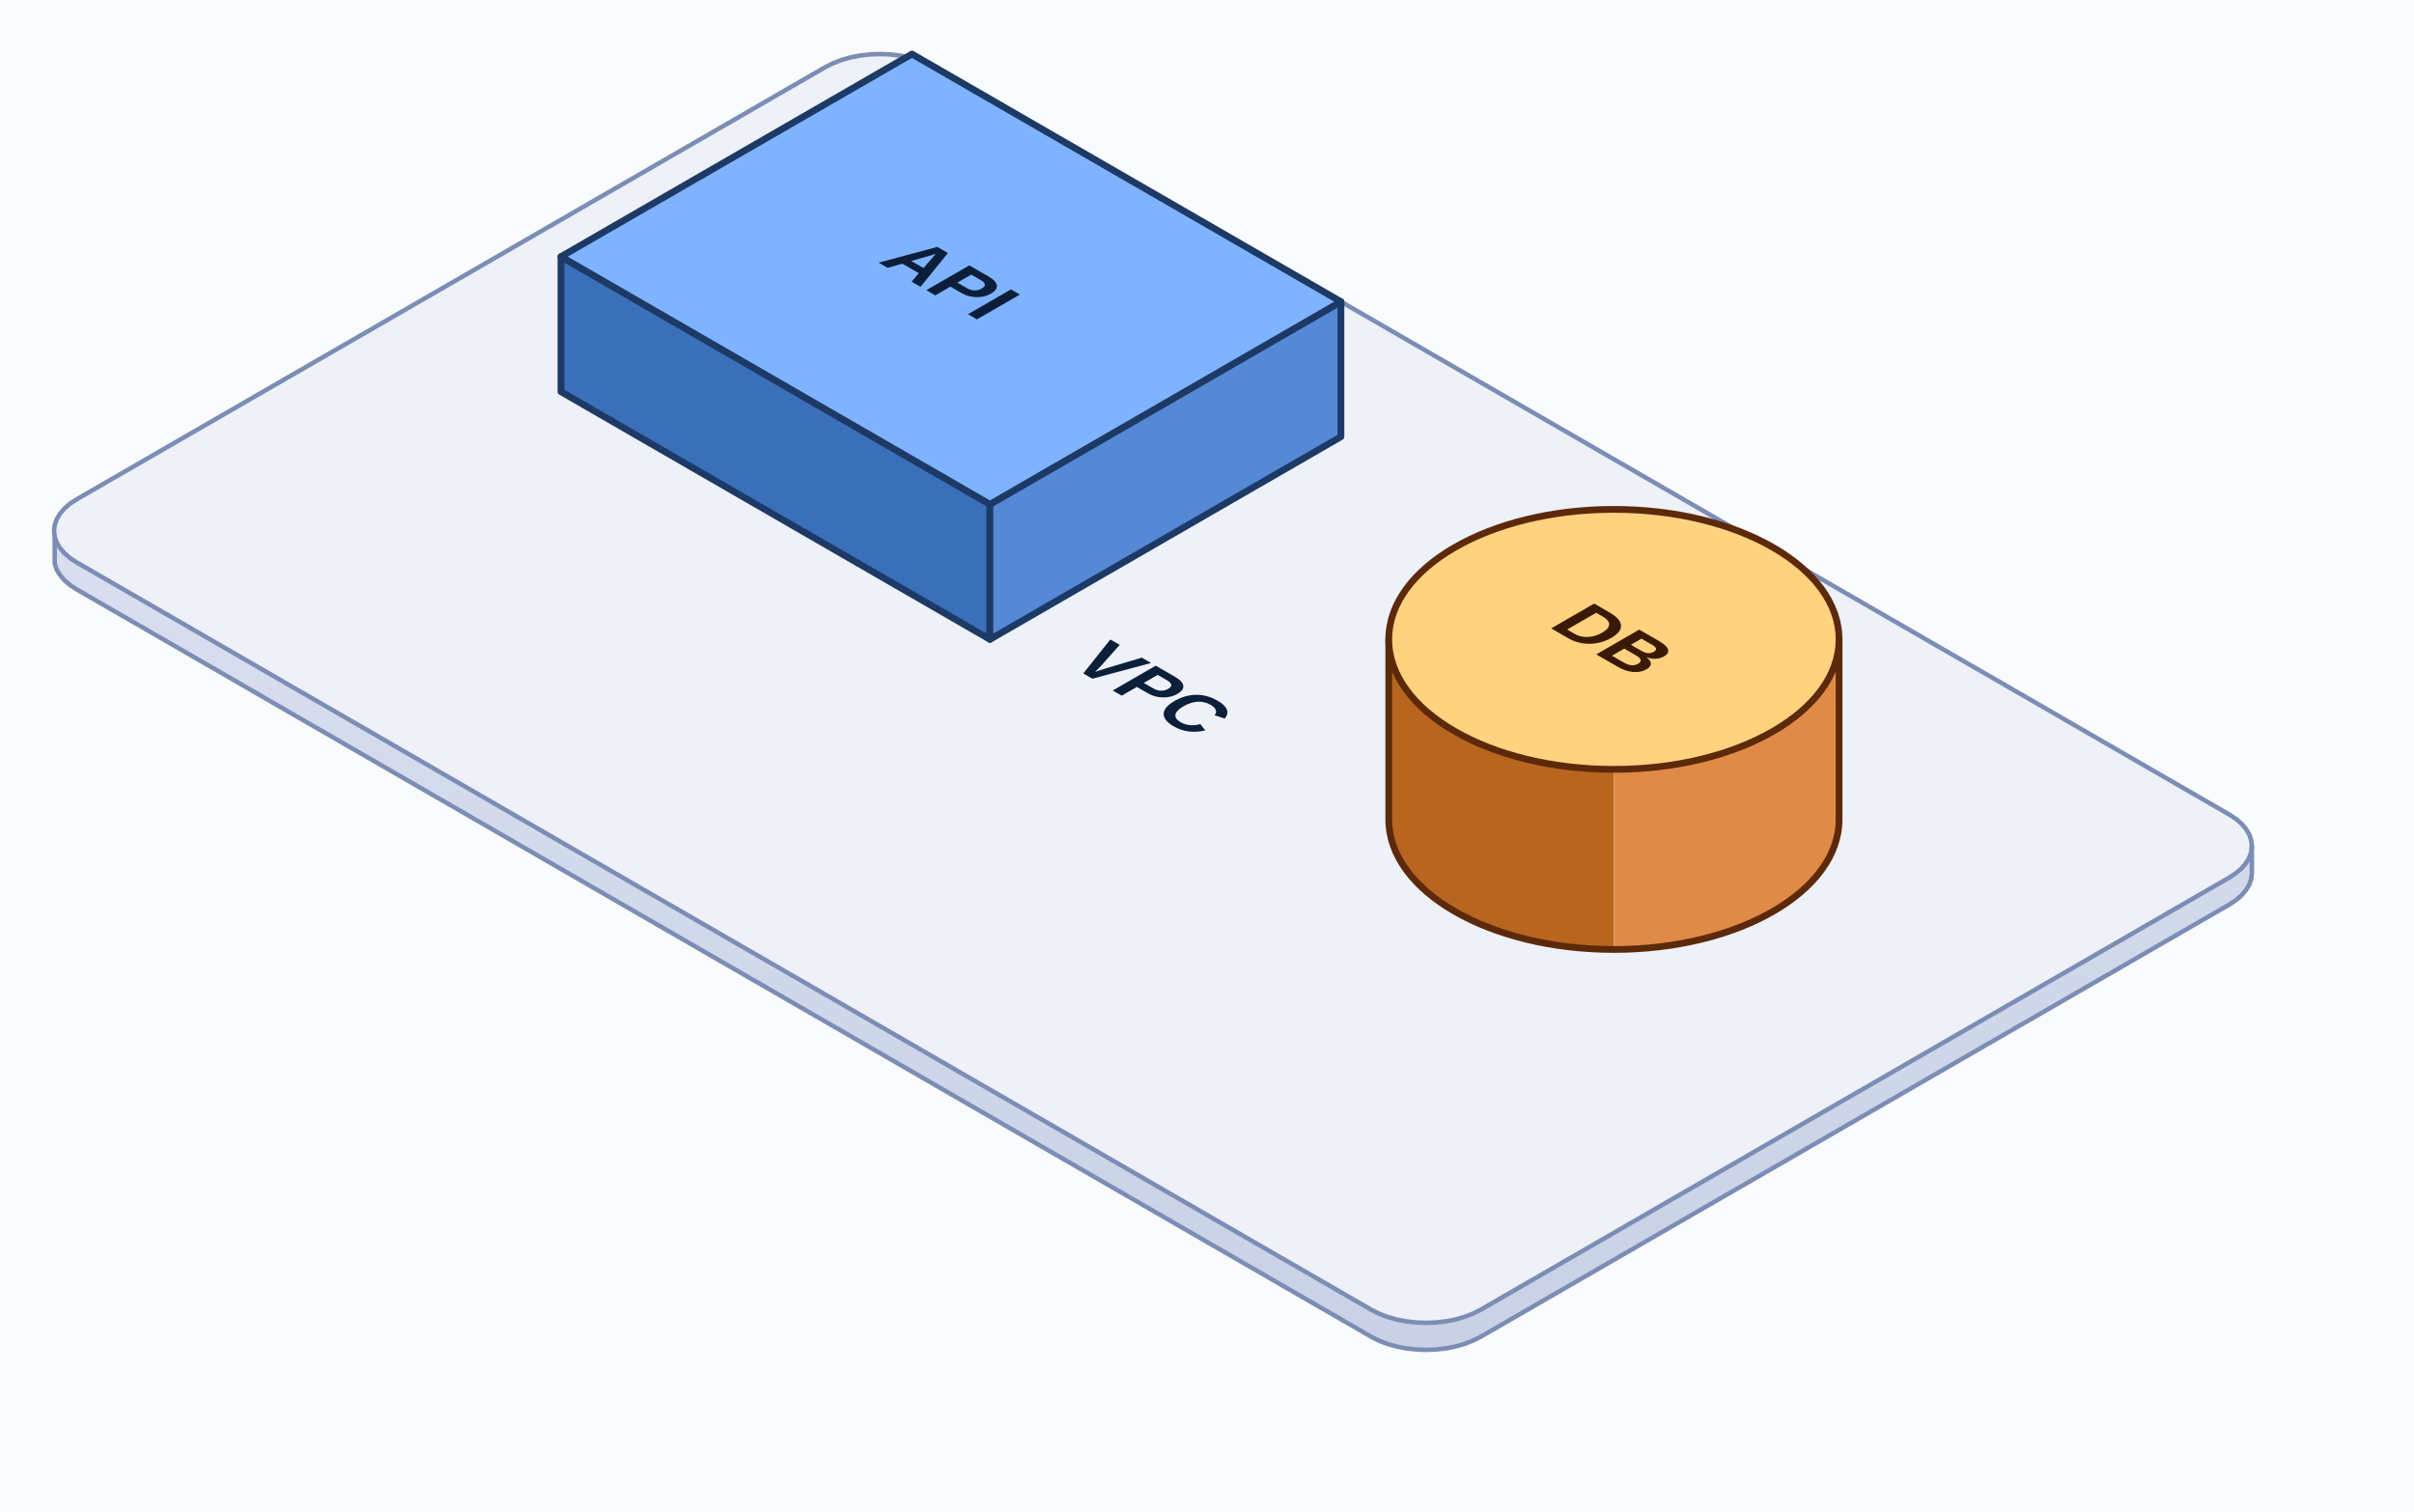
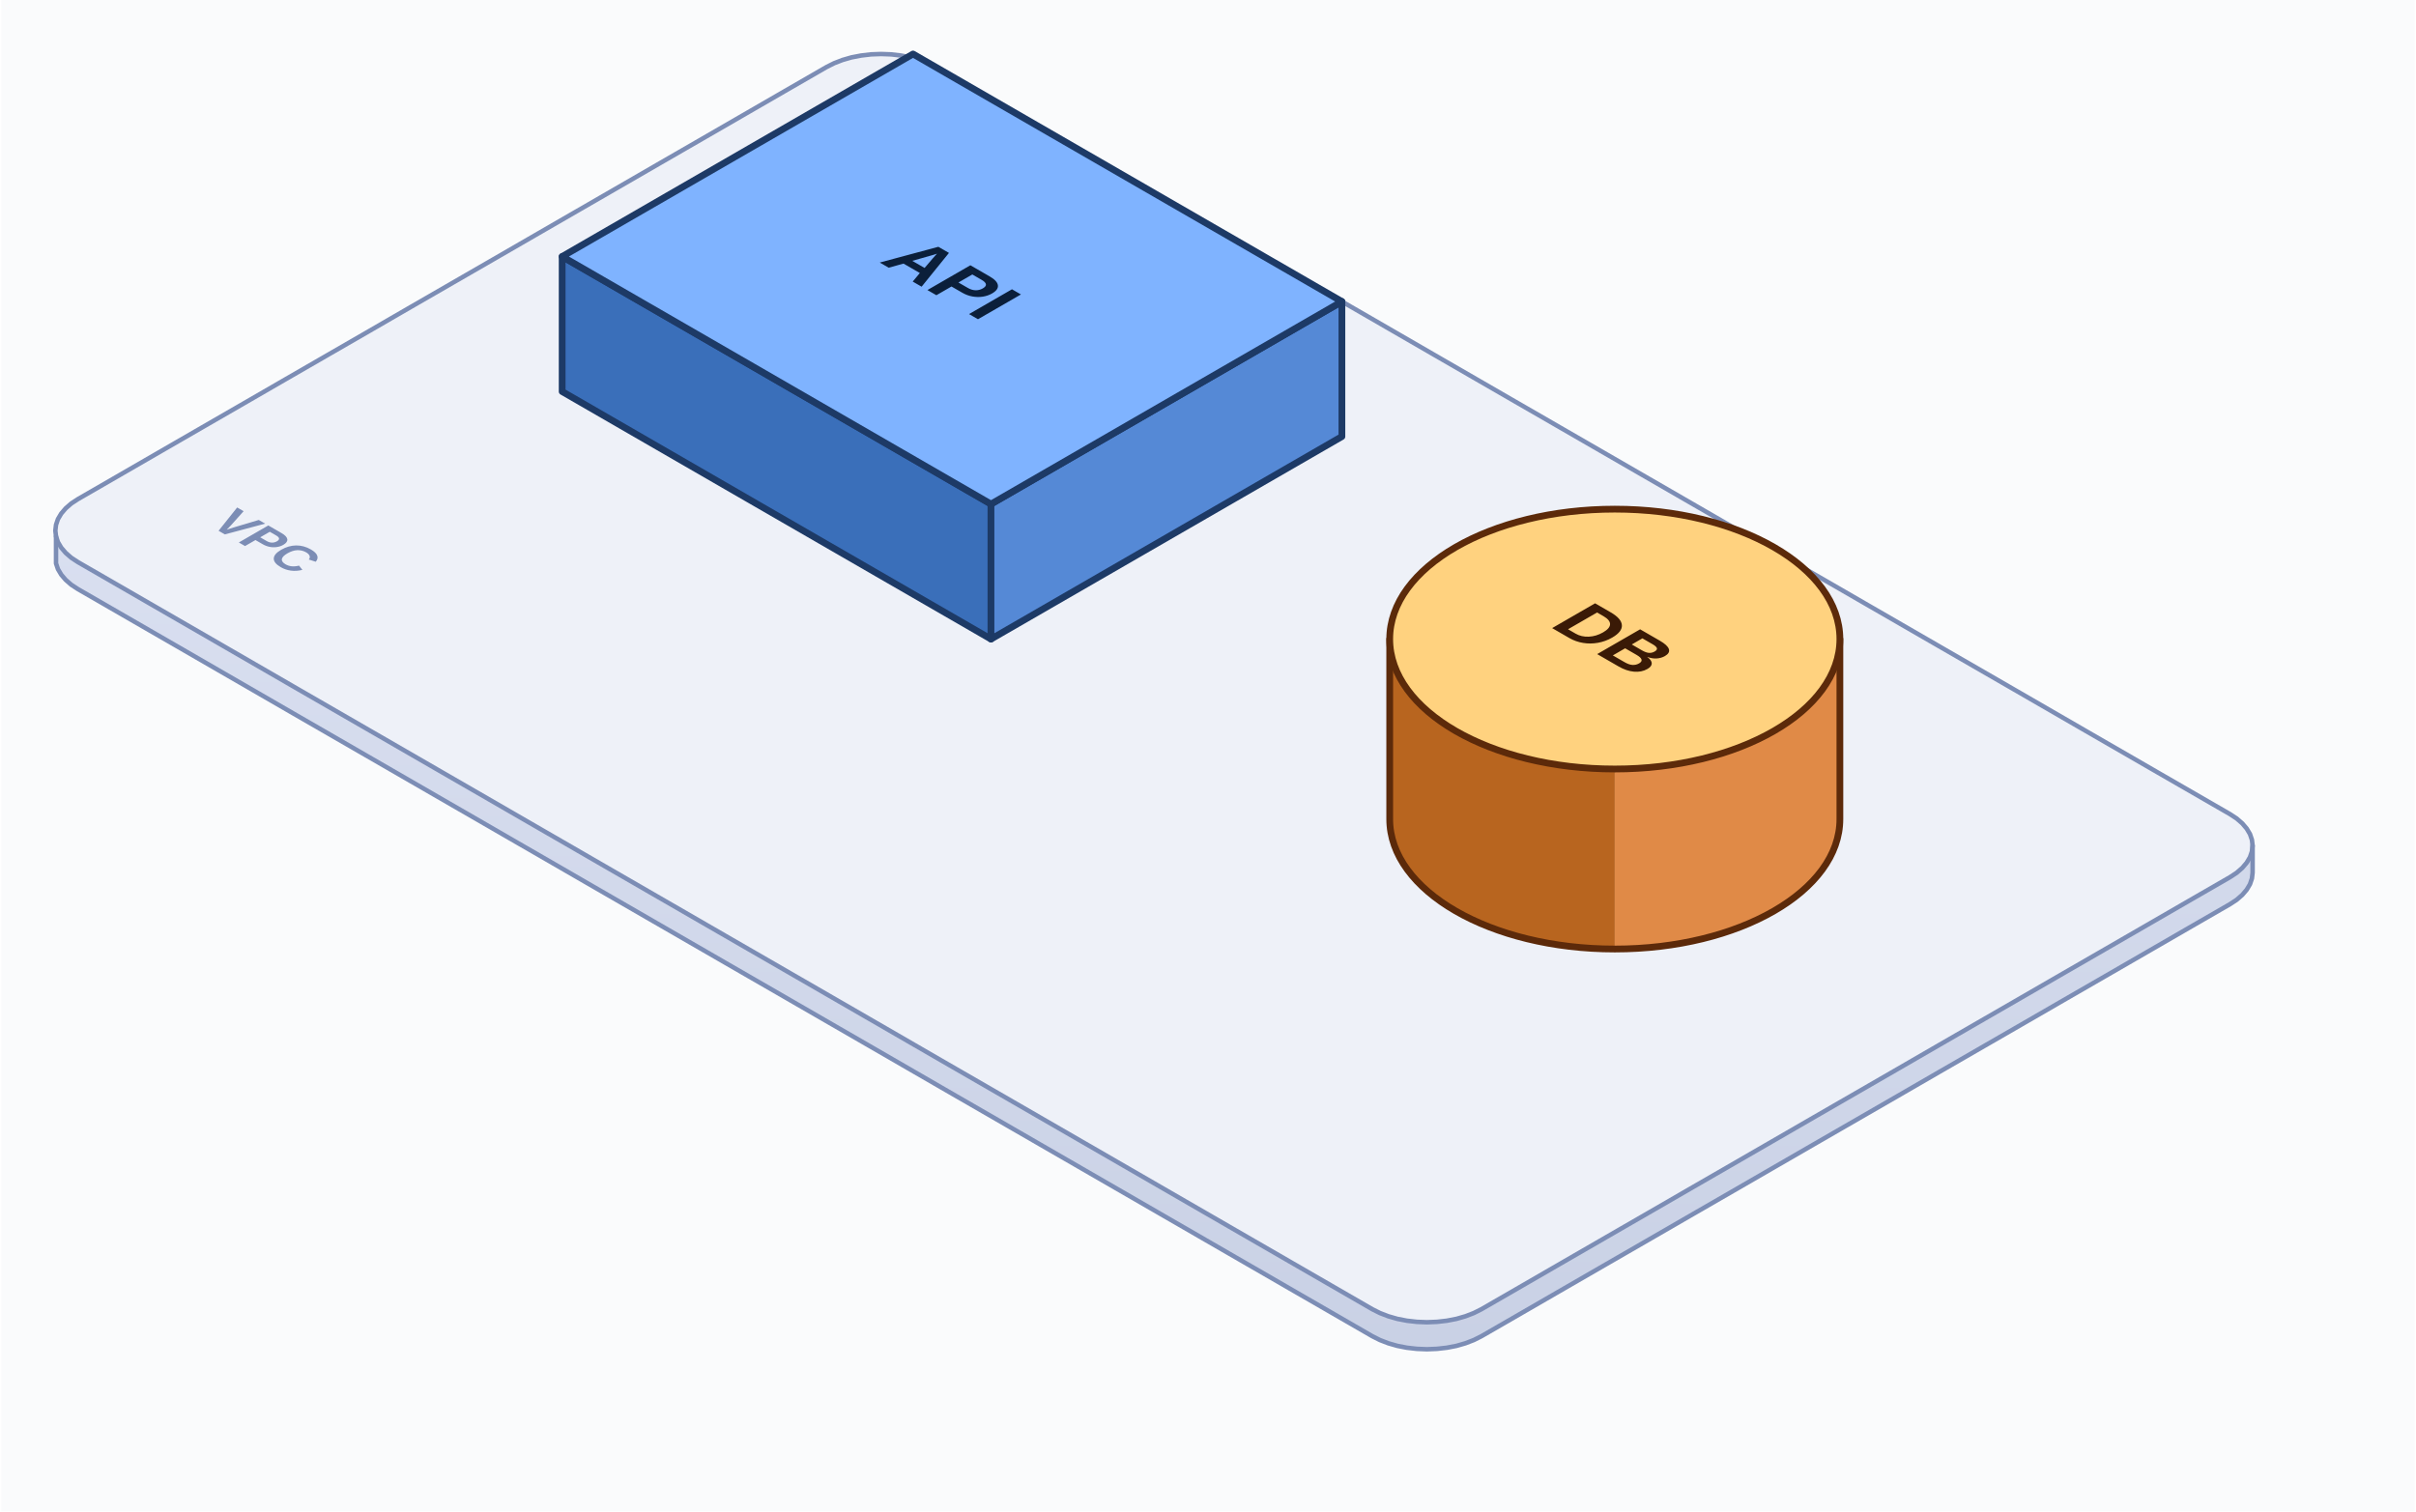
- <svg xmlns="http://www.w3.org/2000/svg" viewBox="0 0 536.09 335.80" width="536.09" height="335.80">
+ <svg xmlns="http://www.w3.org/2000/svg" viewBox="0 0 536.09 335.80" width="537" height="336">
  <rect data-layer="canvas-bg" x="0.00" y="0.00" width="536.09" height="335.80" fill="#FAFBFC" />
  <g data-part="0" data-part-id="vpc" transform="translate(-12.00 -12.00)">
    <defs>
      <linearGradient id="p0-rounded-side" x1="50%" y1="0%" x2="50%" y2="100%">
        <stop offset="0%" stop-color="#D9DFF0" />
        <stop offset="100%" stop-color="#C9D1E5" />
      </linearGradient>
    </defs>
    <g data-face="wrap">
      <path data-face="side" d="M 512.09,199.90 L 511.94,201.19 L 511.51,202.46 L 510.78,203.69 L 509.79,204.85 L 508.55,205.93 L 507.07,206.90 L 497.83,212.23 L 488.59,217.57 L 479.36,222.90 L 470.12,228.23 L 460.88,233.57 L 451.64,238.90 L 442.40,244.23 L 433.17,249.57 L 423.93,254.90 L 414.69,260.23 L 405.45,265.57 L 396.22,270.90 L 386.98,276.23 L 377.74,281.57 L 368.50,286.90 L 359.27,292.23 L 350.03,297.57 L 340.79,302.90 L 339.10,303.75 L 337.24,304.47 L 335.23,305.05 L 333.10,305.46 L 330.90,305.71 L 328.67,305.80 L 326.43,305.71 L 324.23,305.46 L 322.11,305.05 L 320.09,304.47 L 318.23,303.75 L 316.54,302.90 L 300.57,293.68 L 284.60,284.46 L 268.62,275.23 L 252.65,266.01 L 236.68,256.79 L 220.70,247.57 L 204.73,238.34 L 188.76,229.12 L 172.78,219.90 L 156.81,210.68 L 140.84,201.46 L 124.86,192.23 L 108.89,183.01 L 92.92,173.79 L 76.94,164.57 L 60.97,155.34 L 45.00,146.12 L 29.02,136.90 L 27.54,135.93 L 26.30,134.85 L 25.31,133.69 L 24.58,132.46 L 24.15,131.19 L 24.15,137.19 L 24.58,138.46 L 25.31,139.69 L 26.30,140.85 L 27.54,141.93 L 29.02,142.90 L 45.00,152.12 L 60.97,161.34 L 76.94,170.57 L 92.92,179.79 L 108.89,189.01 L 124.86,198.23 L 140.84,207.46 L 156.81,216.68 L 172.78,225.90 L 188.76,235.12 L 204.73,244.34 L 220.70,253.57 L 236.68,262.79 L 252.65,272.01 L 268.62,281.23 L 284.60,290.46 L 300.57,299.68 L 316.54,308.90 L 318.23,309.75 L 320.09,310.47 L 322.11,311.05 L 324.23,311.46 L 326.43,311.71 L 328.67,311.80 L 330.90,311.71 L 333.10,311.46 L 335.23,311.05 L 337.24,310.47 L 339.10,309.75 L 340.79,308.90 L 350.03,303.57 L 359.27,298.23 L 368.50,292.90 L 377.74,287.57 L 386.98,282.23 L 396.22,276.90 L 405.45,271.57 L 414.69,266.23 L 423.93,260.90 L 433.17,255.57 L 442.40,250.23 L 451.64,244.90 L 460.88,239.57 L 470.12,234.23 L 479.36,228.90 L 488.59,223.57 L 497.83,218.23 L 507.07,212.90 L 508.55,211.93 L 509.79,210.85 L 510.78,209.69 L 511.51,208.46 L 511.94,207.19 L 512.09,205.90 Z" fill="url(#p0-rounded-side)" stroke="none" />
      <path data-face="top" d="M 219.55,26.90 L 235.52,36.12 L 251.49,45.34 L 267.47,54.57 L 283.44,63.79 L 299.41,73.01 L 315.39,82.23 L 331.36,91.46 L 347.33,100.68 L 363.31,109.90 L 379.28,119.12 L 395.25,128.34 L 411.23,137.57 L 427.20,146.79 L 443.17,156.01 L 459.15,165.23 L 475.12,174.46 L 491.09,183.68 L 507.07,192.90 L 508.55,193.87 L 509.79,194.95 L 510.78,196.11 L 511.51,197.34 L 511.94,198.61 L 512.09,199.90 L 511.94,201.19 L 511.51,202.46 L 510.78,203.69 L 509.79,204.85 L 508.55,205.93 L 507.07,206.90 L 497.83,212.23 L 488.59,217.57 L 479.36,222.90 L 470.12,228.23 L 460.88,233.57 L 451.64,238.90 L 442.40,244.23 L 433.17,249.57 L 423.93,254.90 L 414.69,260.23 L 405.45,265.57 L 396.22,270.90 L 386.98,276.23 L 377.74,281.57 L 368.50,286.90 L 359.27,292.23 L 350.03,297.57 L 340.79,302.90 L 339.10,303.75 L 337.24,304.47 L 335.23,305.05 L 333.10,305.46 L 330.90,305.71 L 328.67,305.80 L 326.43,305.71 L 324.23,305.46 L 322.11,305.05 L 320.09,304.47 L 318.23,303.75 L 316.54,302.90 L 300.57,293.68 L 284.60,284.46 L 268.62,275.23 L 252.65,266.01 L 236.68,256.79 L 220.70,247.57 L 204.73,238.34 L 188.76,229.12 L 172.78,219.90 L 156.81,210.68 L 140.84,201.46 L 124.86,192.23 L 108.89,183.01 L 92.92,173.79 L 76.94,164.57 L 60.97,155.34 L 45.00,146.12 L 29.02,136.90 L 27.54,135.93 L 26.30,134.85 L 25.31,133.69 L 24.58,132.46 L 24.15,131.19 L 24.00,129.90 L 24.15,128.61 L 24.58,127.34 L 25.31,126.11 L 26.30,124.95 L 27.54,123.87 L 29.02,122.90 L 38.26,117.57 L 47.50,112.23 L 56.73,106.90 L 65.97,101.57 L 75.21,96.23 L 84.45,90.90 L 93.69,85.57 L 102.92,80.23 L 112.16,74.90 L 121.40,69.57 L 130.64,64.23 L 139.87,58.90 L 149.11,53.57 L 158.35,48.23 L 167.59,42.90 L 176.82,37.57 L 186.06,32.23 L 195.30,26.90 L 196.99,26.05 L 198.85,25.33 L 200.86,24.75 L 202.99,24.34 L 205.19,24.08 L 207.42,24.00 L 209.66,24.08 L 211.86,24.34 L 213.98,24.75 L 216.00,25.33 L 217.86,26.05 L 219.55,26.90 Z" fill="#EEF1F8" stroke="#7C8DB5" stroke-width="1.00" stroke-linejoin="round" />
      <path data-face="silhouette" d="M 512.09,199.90 L 512.09,205.90 L 511.94,207.19 L 511.51,208.46 L 510.78,209.69 L 509.79,210.85 L 508.55,211.93 L 507.07,212.90 L 497.83,218.23 L 488.59,223.57 L 479.36,228.90 L 470.12,234.23 L 460.88,239.57 L 451.64,244.90 L 442.40,250.23 L 433.17,255.57 L 423.93,260.90 L 414.69,266.23 L 405.45,271.57 L 396.22,276.90 L 386.98,282.23 L 377.74,287.57 L 368.50,292.90 L 359.27,298.23 L 350.03,303.57 L 340.79,308.90 L 339.10,309.75 L 337.24,310.47 L 335.23,311.05 L 333.10,311.46 L 330.90,311.71 L 328.67,311.80 L 326.43,311.71 L 324.23,311.46 L 322.11,311.05 L 320.09,310.47 L 318.23,309.75 L 316.54,308.90 L 300.57,299.68 L 284.60,290.46 L 268.62,281.23 L 252.65,272.01 L 236.68,262.79 L 220.70,253.57 L 204.73,244.34 L 188.76,235.12 L 172.78,225.90 L 156.81,216.68 L 140.84,207.46 L 124.86,198.23 L 108.89,189.01 L 92.92,179.79 L 76.94,170.57 L 60.97,161.34 L 45.00,152.12 L 29.02,142.90 L 27.54,141.93 L 26.30,140.85 L 25.31,139.69 L 24.58,138.46 L 24.15,137.19 L 24.15,131.19" fill="none" stroke="#7C8DB5" stroke-width="1.00" stroke-linejoin="round" stroke-linecap="round" />
-       <g data-face="top-content" transform="matrix(0.866 0.5 -0.866 0.5 207.42 19.90)">
-         <text x="180.00" y="110.00" dy=".35em" font-family="Helvetica Neue, Arial, sans-serif" font-size="16.00" font-weight="600" fill="#0B1F3A" text-anchor="middle">VPC</text>
-       </g>
    </g>
  </g>
  <g data-part="1" data-part-id="api" transform="translate(100.58 -12.00)">
    <g data-face="wrap">
      <polygon data-face="left" points="24.00,99.00 24.00,69.00 119.26,124.00 119.26,154.00" fill="#3A6FBA" stroke="#1D3A66" stroke-width="1.50" stroke-linejoin="round" stroke-linecap="round" />
      <polygon data-face="right" points="197.21,109.00 197.21,79.00 119.26,124.00 119.26,154.00" fill="#5589D6" stroke="#1D3A66" stroke-width="1.50" stroke-linejoin="round" stroke-linecap="round" />
      <polygon data-face="top" points="101.94,24.00 197.21,79.00 119.26,124.00 24.00,69.00" fill="#7FB3FF" stroke="#1D3A66" stroke-width="1.50" stroke-linejoin="round" stroke-linecap="round" />
      <g data-face="top-content" transform="matrix(0.866 0.5 -0.866 0.5 101.94 24.00)">
        <text x="55.00" y="45.00" dy=".35em" font-family="Helvetica Neue, Arial, sans-serif" font-size="16.00" font-weight="600" fill="#0B1F3A" text-anchor="middle">API</text>
      </g>
    </g>
  </g>
  <g data-part="2" data-part-id="db" transform="translate(284.41 89.13)">
    <g data-face="wrap">
      <path data-face="side-left" d="M 24.00 52.87 L 24.00 92.87 A 50.00 28.87 0 0 0 74.00 121.74 L 74.00 81.74 A 50.00 28.87 0 0 0 24.00 52.87 Z" fill="#B8651F" stroke="none" />
      <path data-face="side-right" d="M 124.00 52.87 L 124.00 92.87 A 50.00 28.87 0 0 1 74.00 121.74 L 74.00 81.74 A 50.00 28.87 0 0 1 124.00 52.87 Z" fill="#E08A47" stroke="none" />
      <path data-face="outline" d="M 24.00 52.87 L 24.00 92.87 A 50.00 28.87 0 0 0 124.00 92.87 L 124.00 52.87" fill="none" stroke="#5C2A0A" stroke-width="1.50" stroke-linejoin="round" stroke-linecap="round" />
      <ellipse data-face="top" cx="74.00" cy="52.87" rx="50.00" ry="28.87" fill="#FFD27F" stroke="#5C2A0A" stroke-width="1.50" />
      <g data-face="top-content" transform="matrix(0.866 0.5 -0.866 0.5 74.00 24.00)">
        <text x="28.87" y="28.87" dy=".35em" font-family="Helvetica Neue, Arial, sans-serif" font-size="16.00" font-weight="600" fill="#3A1A06" text-anchor="middle">DB</text>
      </g>
    </g>
  </g>
+   <g data-part="3" transform="translate(21.77 87.00)">
+     <g data-face="iso-text" transform="matrix(0.866 0.5 -0.866 0.5 24.00 29.50)">
+       <text x="0" y="0" font-family="Helvetica Neue, Arial, sans-serif" font-size="11.00" font-weight="600" fill="#7C8DB5">VPC</text>
+     </g>
+   </g>
</svg>
